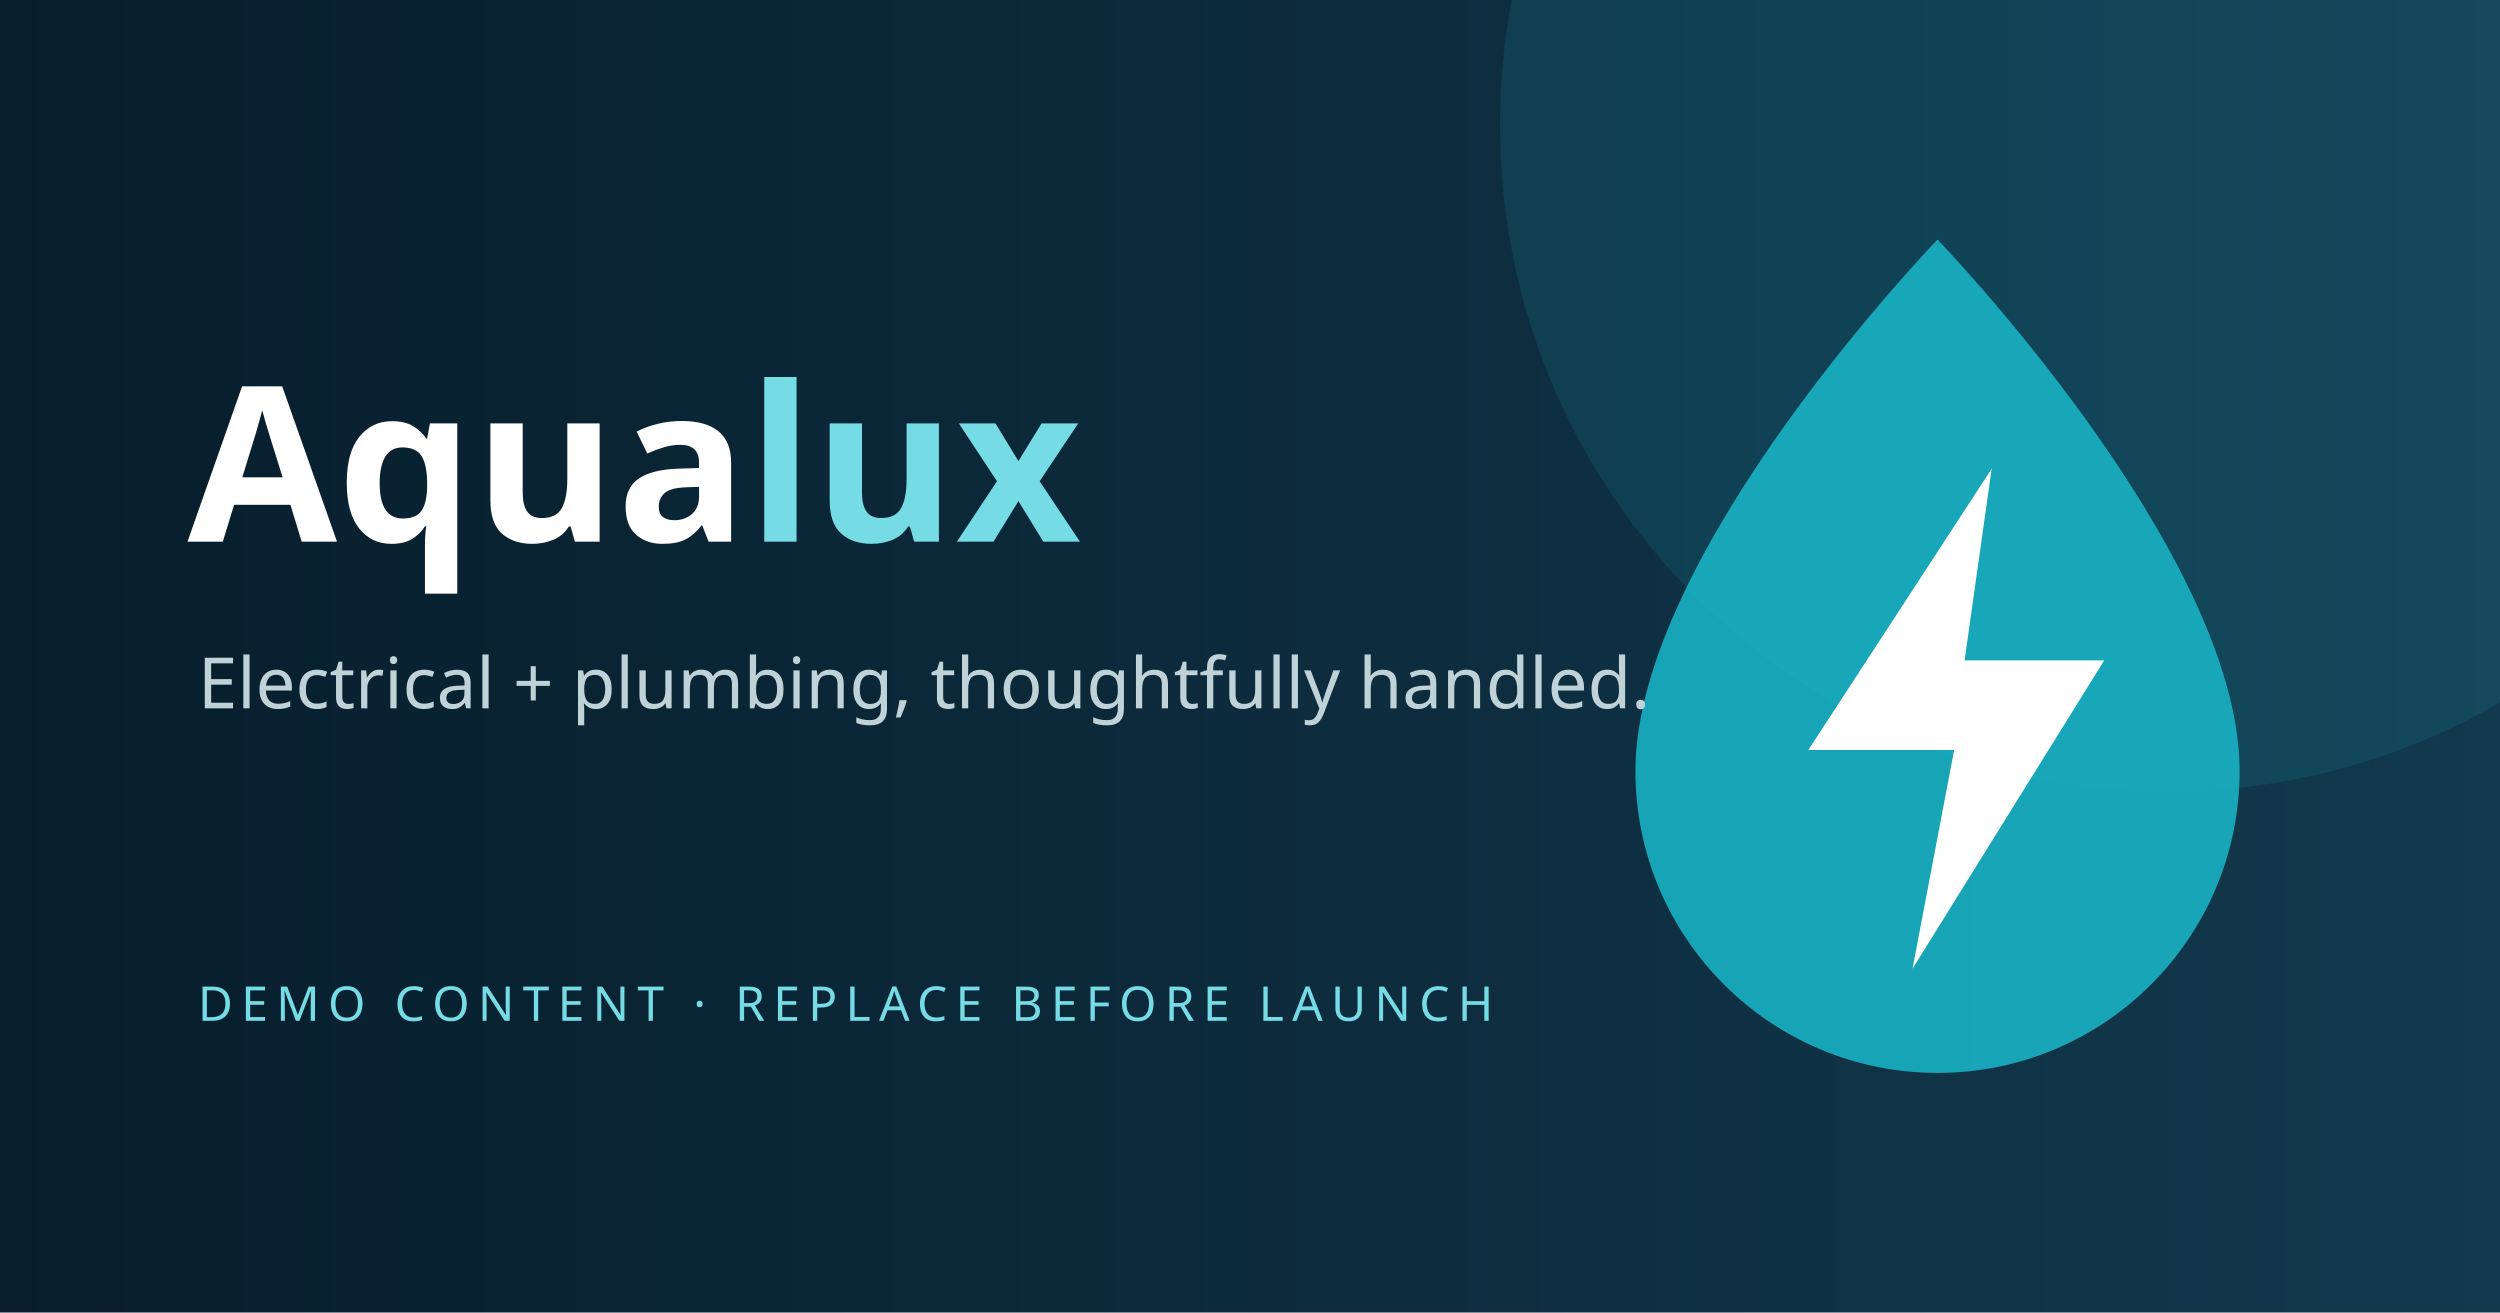
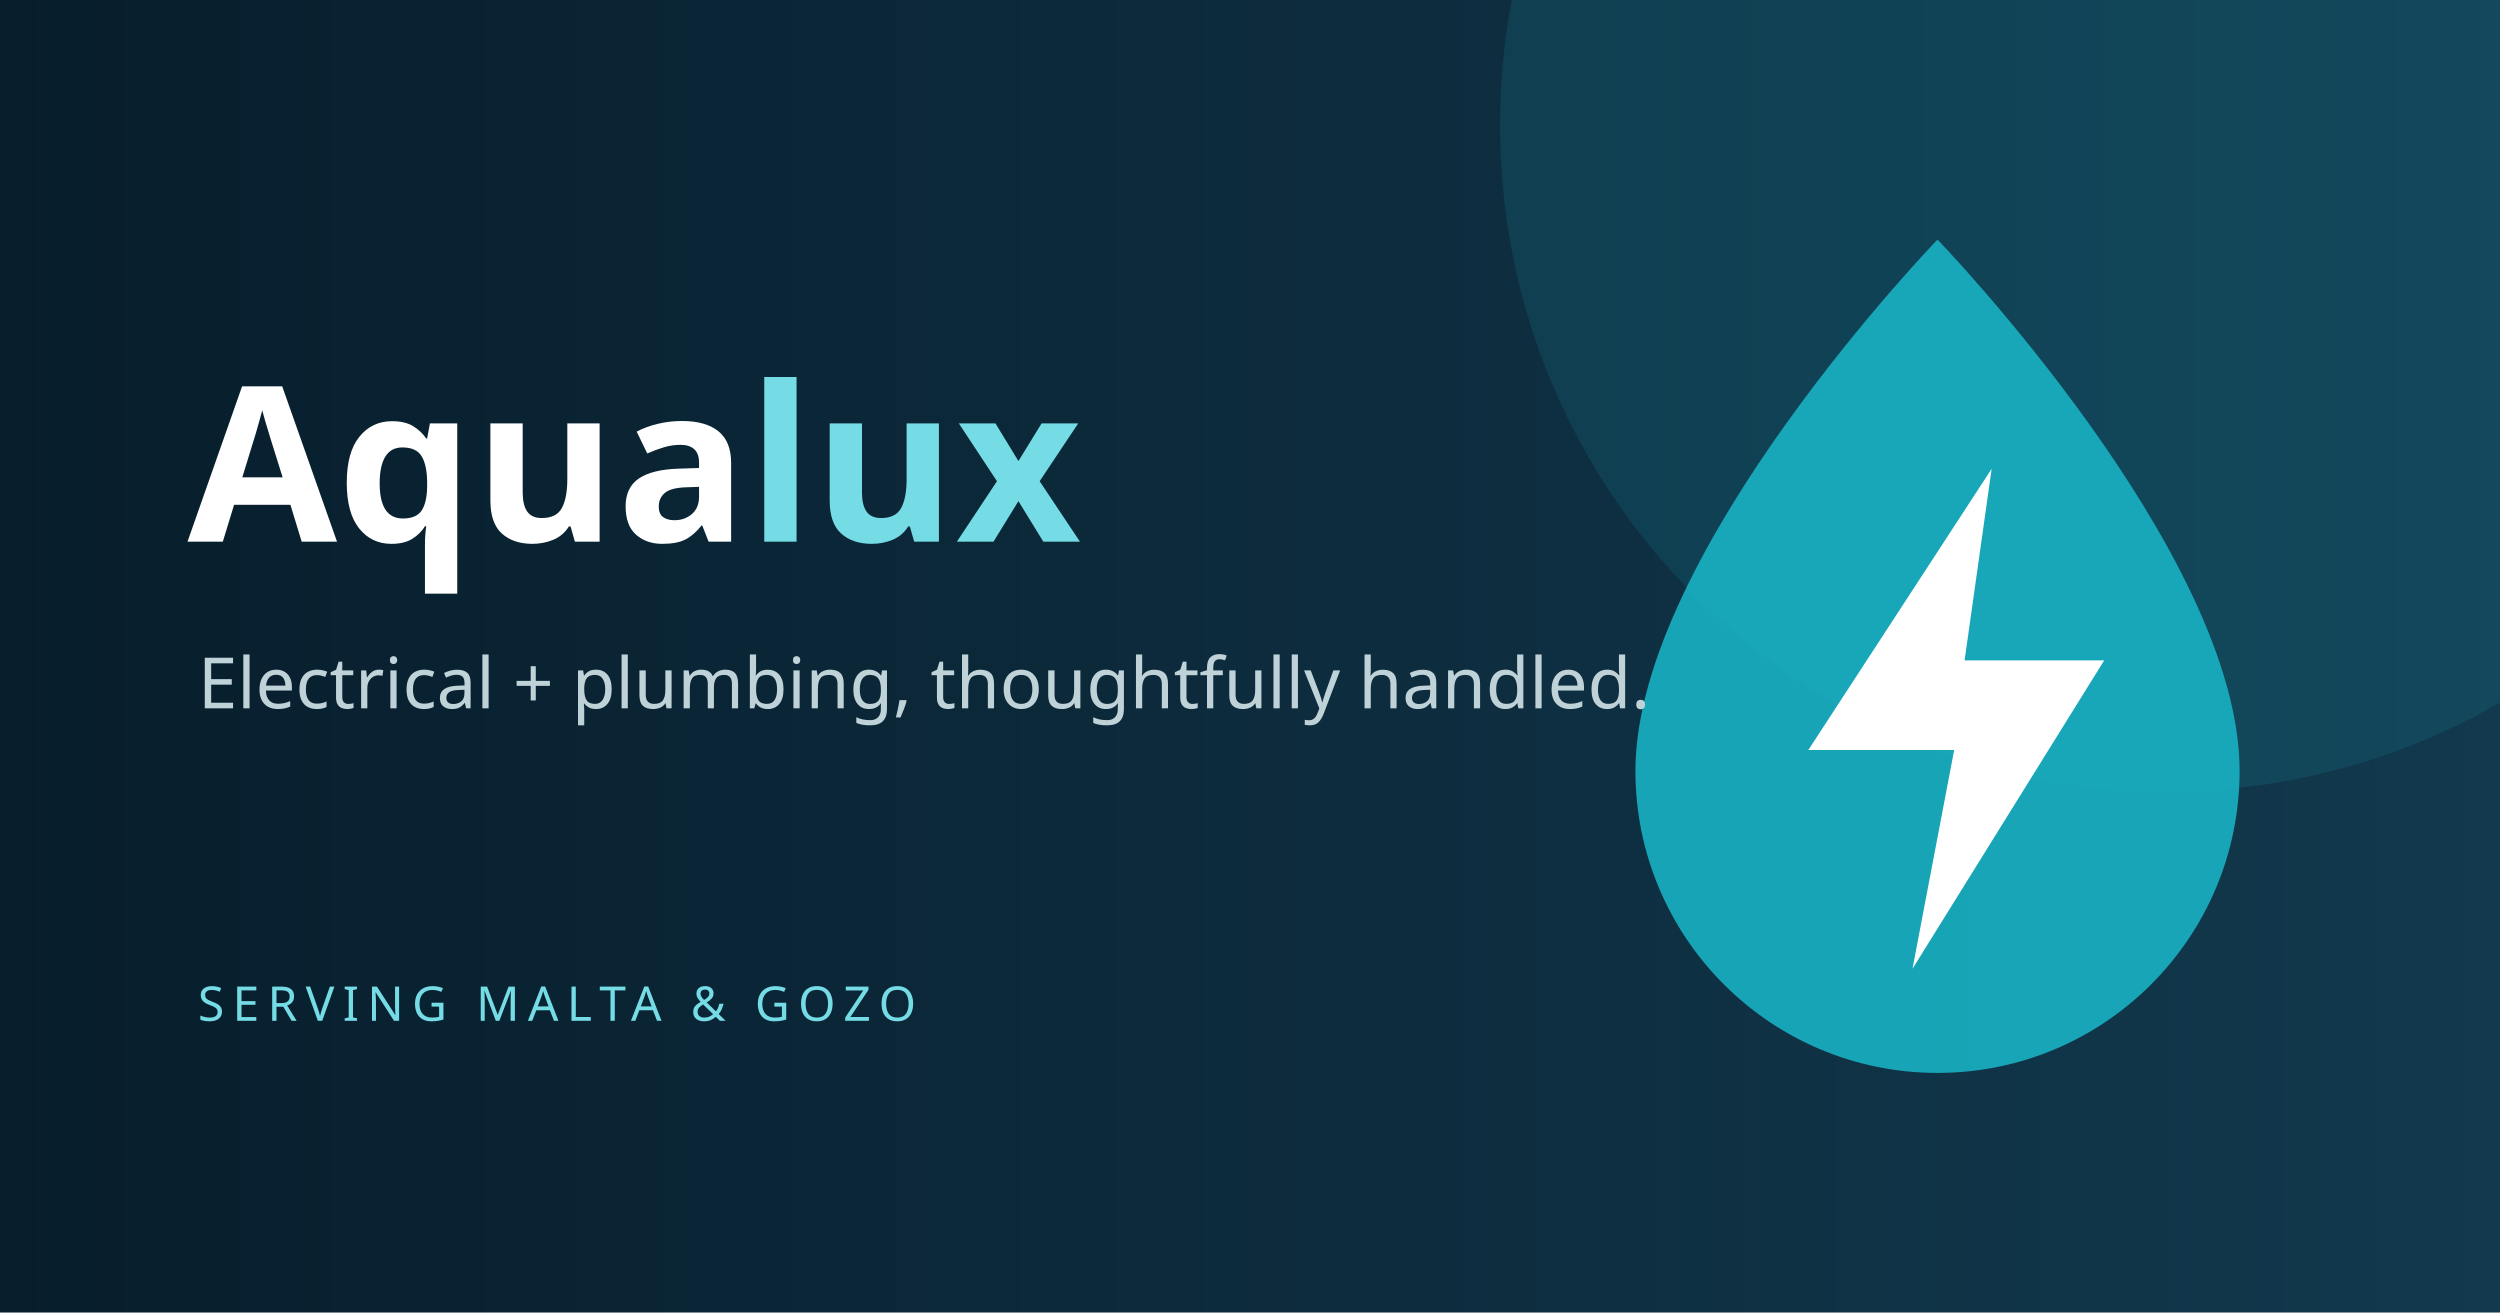
<svg xmlns="http://www.w3.org/2000/svg" width="1200" height="630" viewBox="0 0 1200 630">
  <defs>
    <linearGradient id="g" x1="0" x2="1">
      <stop stop-color="#071d2b" />
      <stop offset="1" stop-color="#12394e" />
    </linearGradient>
  </defs>
  <rect width="1200" height="630" fill="url(#g)" />
  <circle cx="1040" cy="60" r="320" fill="#19b9ca" opacity=".12" />
  <path d="M930 115S785 265 785 370a145 145 0 0 0 290 0c0-105-145-255-145-255Z" fill="#19b9ca" opacity=".85" />
  <path d="m956 225-88 135h70l-20 105 92-148h-67l13-92Z" fill="#fff" />
  <text x="90" y="260" fill="#fff" font-family="Segoe UI, sans-serif" font-size="104" font-weight="700">Aqua<tspan fill="#75dce6">lux</tspan>
  </text>
  <text x="95" y="340" fill="#bfd2d8" font-family="Segoe UI, sans-serif" font-size="34">Electrical + plumbing, thoughtfully handled.</text>
-   <text x="95" y="490" fill="#75dce6" font-family="Segoe UI, sans-serif" font-size="23" letter-spacing="4">DEMO CONTENT · REPLACE BEFORE LAUNCH</text>
+   <text x="95" y="490" fill="#75dce6" font-family="Segoe UI, sans-serif" font-size="23" letter-spacing="4">SERVING MALTA &amp; GOZO</text>
</svg>
